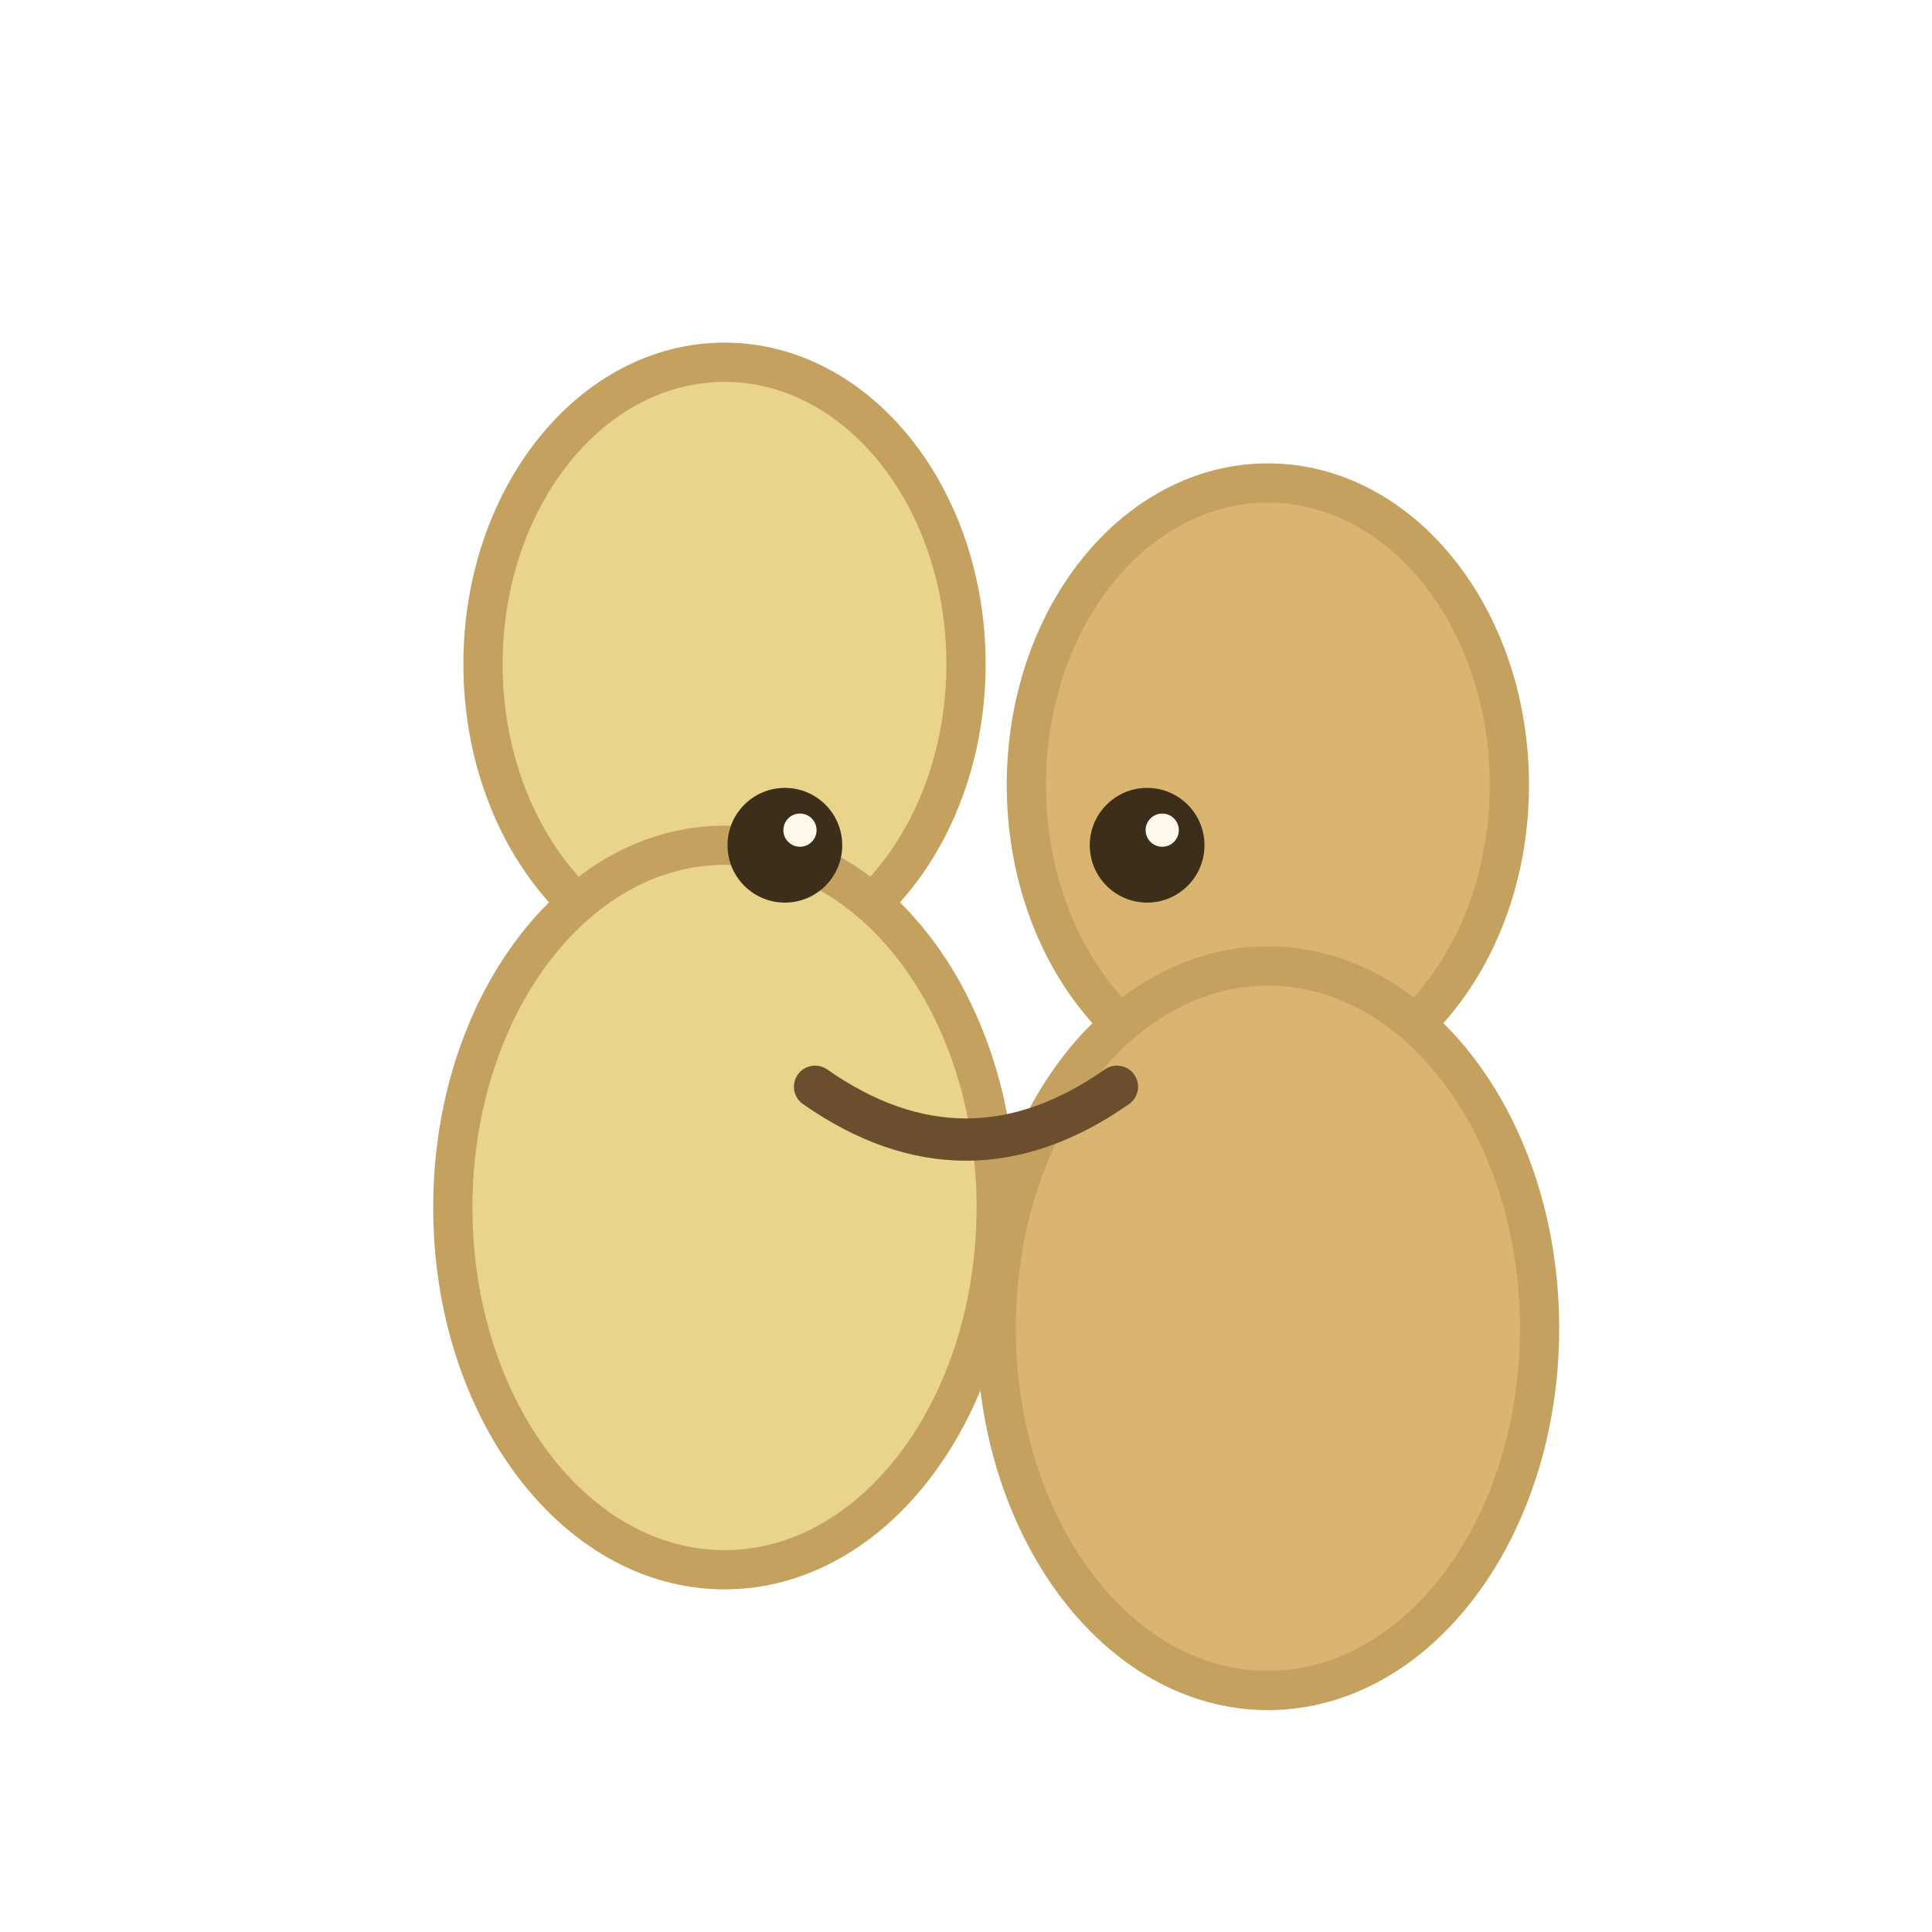
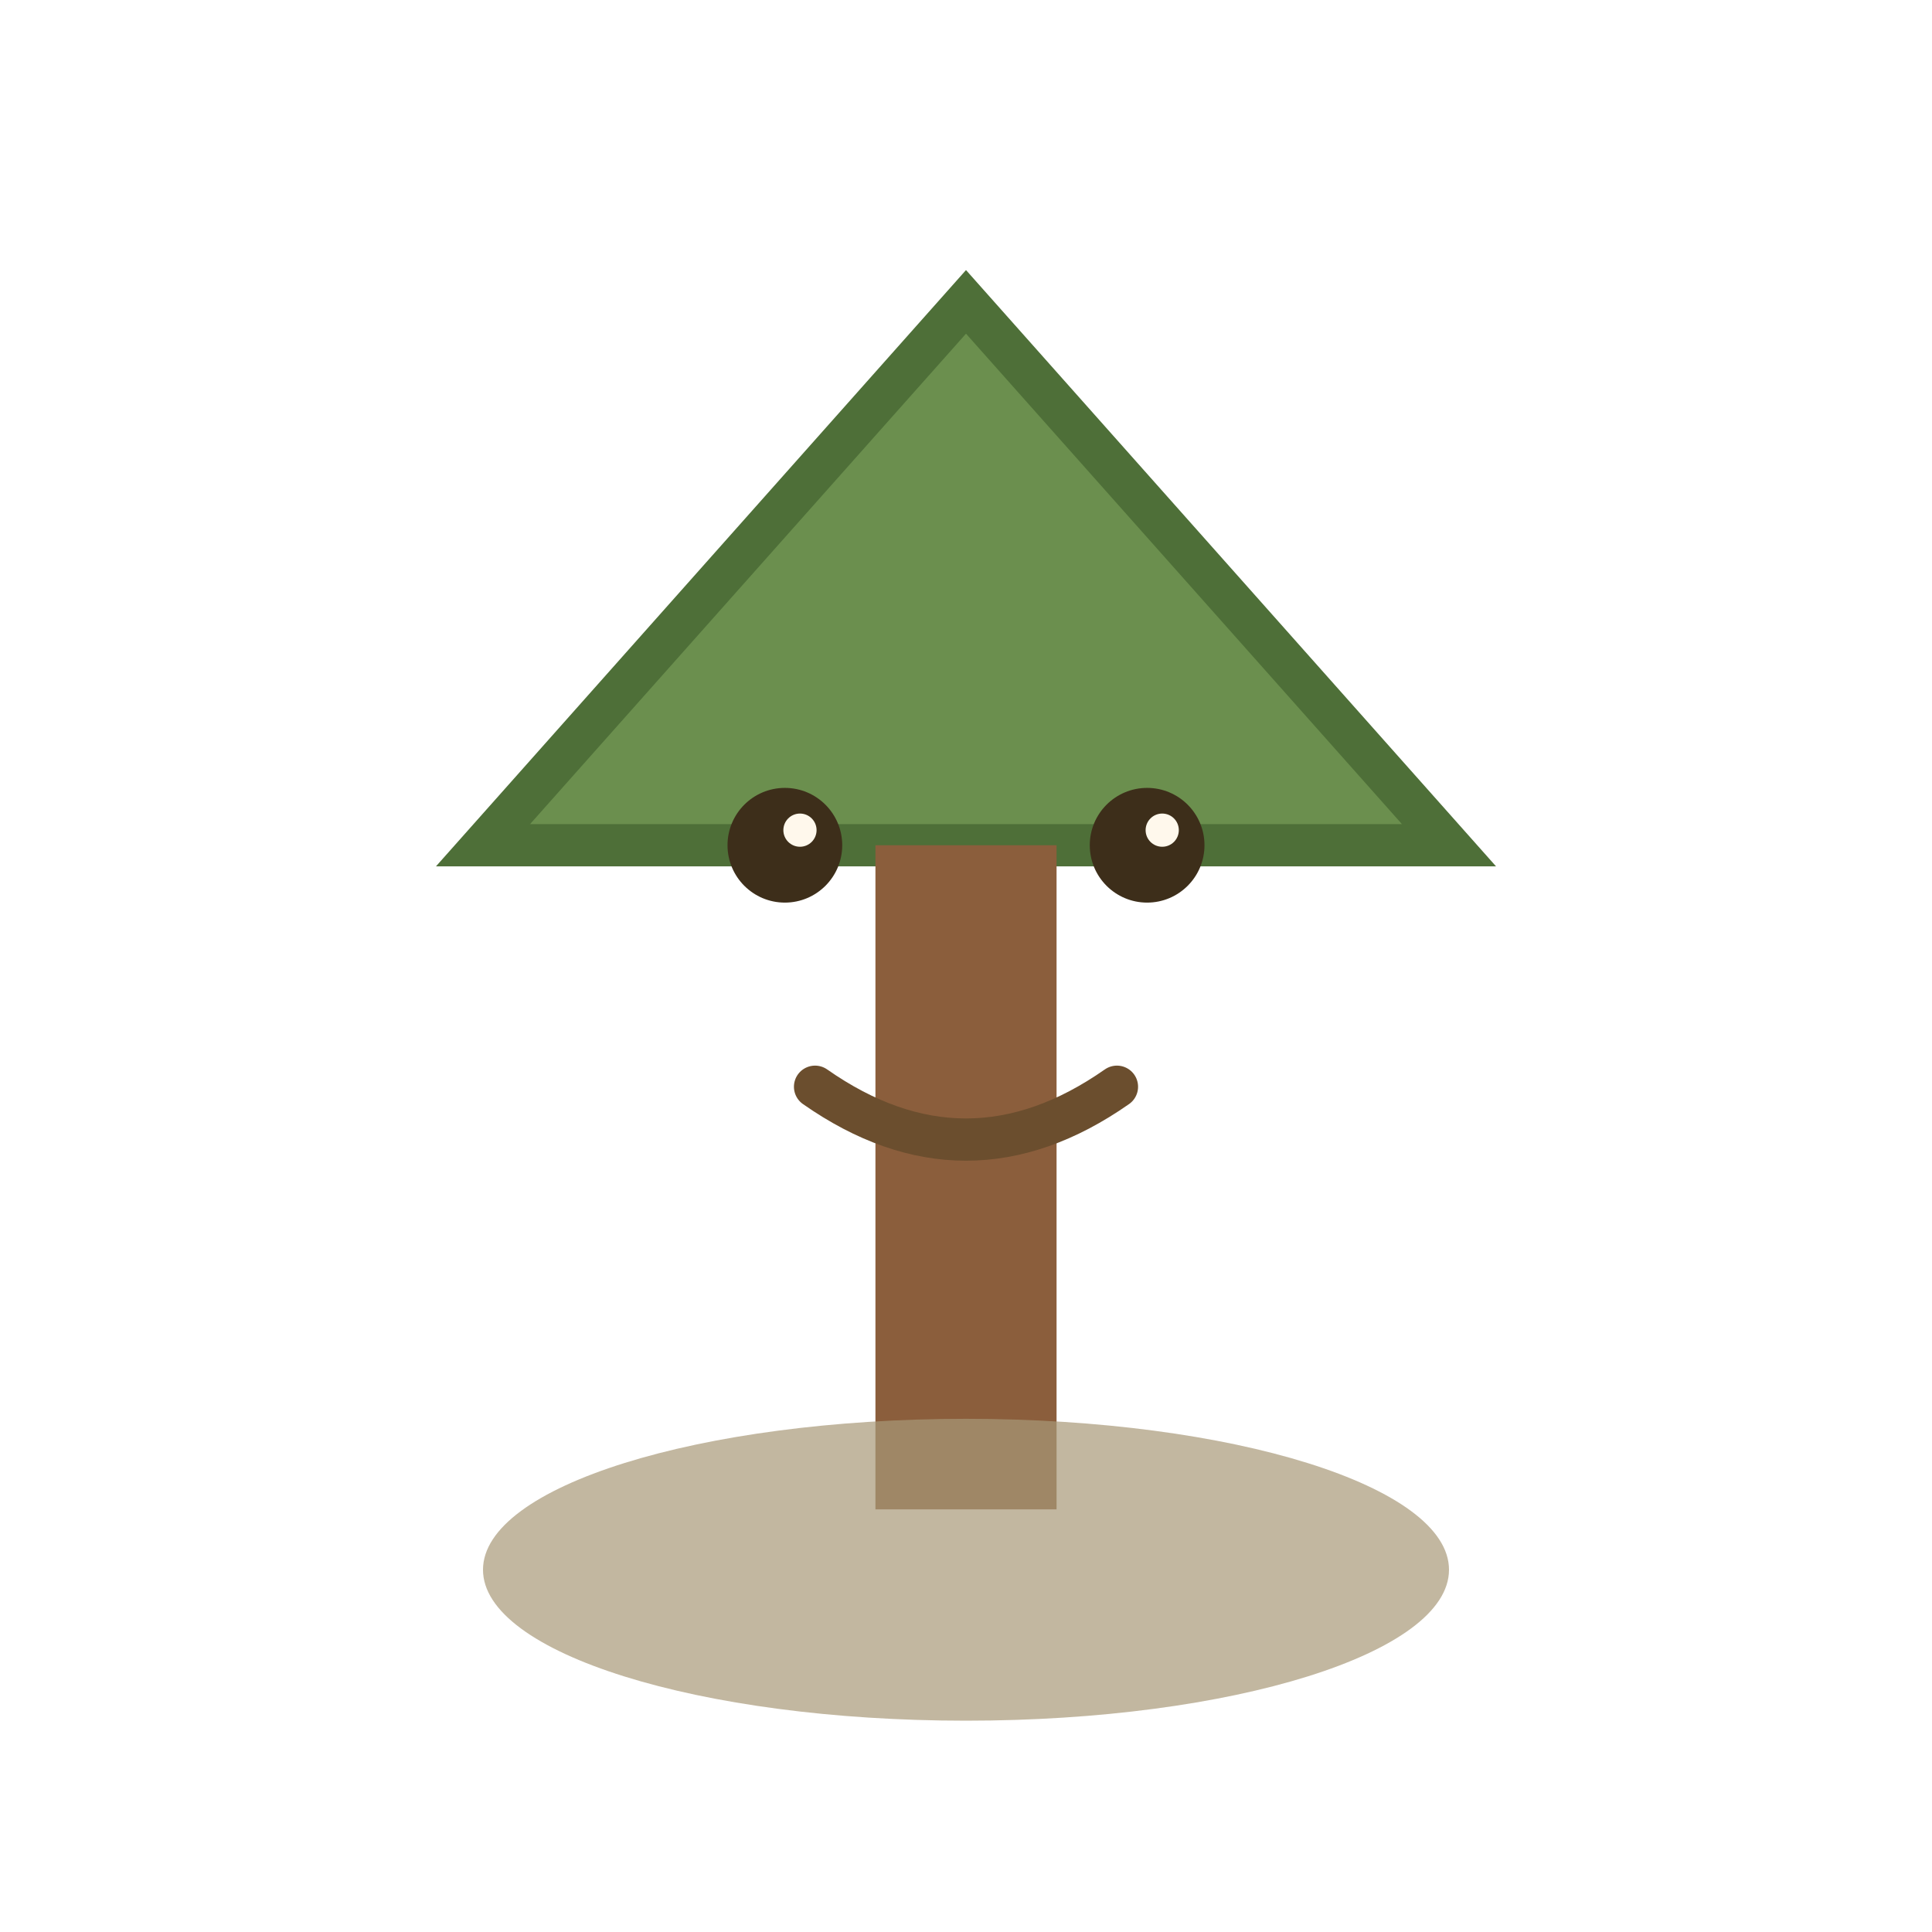
<svg xmlns="http://www.w3.org/2000/svg" viewBox="0 0 64 64" width="64" height="64" role="img" aria-hidden="true">
-   <ellipse cx="24" cy="22" rx="8" ry="10" fill="#E8D48A" stroke="#C4A15E" stroke-width="1.3" />
-   <ellipse cx="24" cy="40" rx="9" ry="12" fill="#E8D48A" stroke="#C4A15E" stroke-width="1.3" />
-   <ellipse cx="42" cy="26" rx="8" ry="10" fill="#D9B56F" stroke="#C4A15E" stroke-width="1.3" />
-   <ellipse cx="42" cy="44" rx="9" ry="12" fill="#D9B56F" stroke="#C4A15E" stroke-width="1.3" />
+   <path d="M32 10 L48 28 L16 28 Z" fill="#6B8F4E" stroke="#4E6F38" stroke-width="1.4" />
+   <rect x="29" y="28" width="6" height="22" fill="#8B5E3C" />
+   <ellipse cx="32" cy="52" rx="16" ry="5" fill="#A89878" opacity="0.7" />
  <circle cx="26" cy="28" r="1.9" fill="#3D2E1A" />
  <circle cx="38" cy="28" r="1.9" fill="#3D2E1A" />
  <circle cx="26.5" cy="27.5" r="0.55" fill="#FFF8EC" />
  <circle cx="38.5" cy="27.5" r="0.55" fill="#FFF8EC" />
  <path d="M27 36 Q32 39.5 37 36" fill="none" stroke="#6B4E2E" stroke-width="1.4" stroke-linecap="round" />
</svg>
